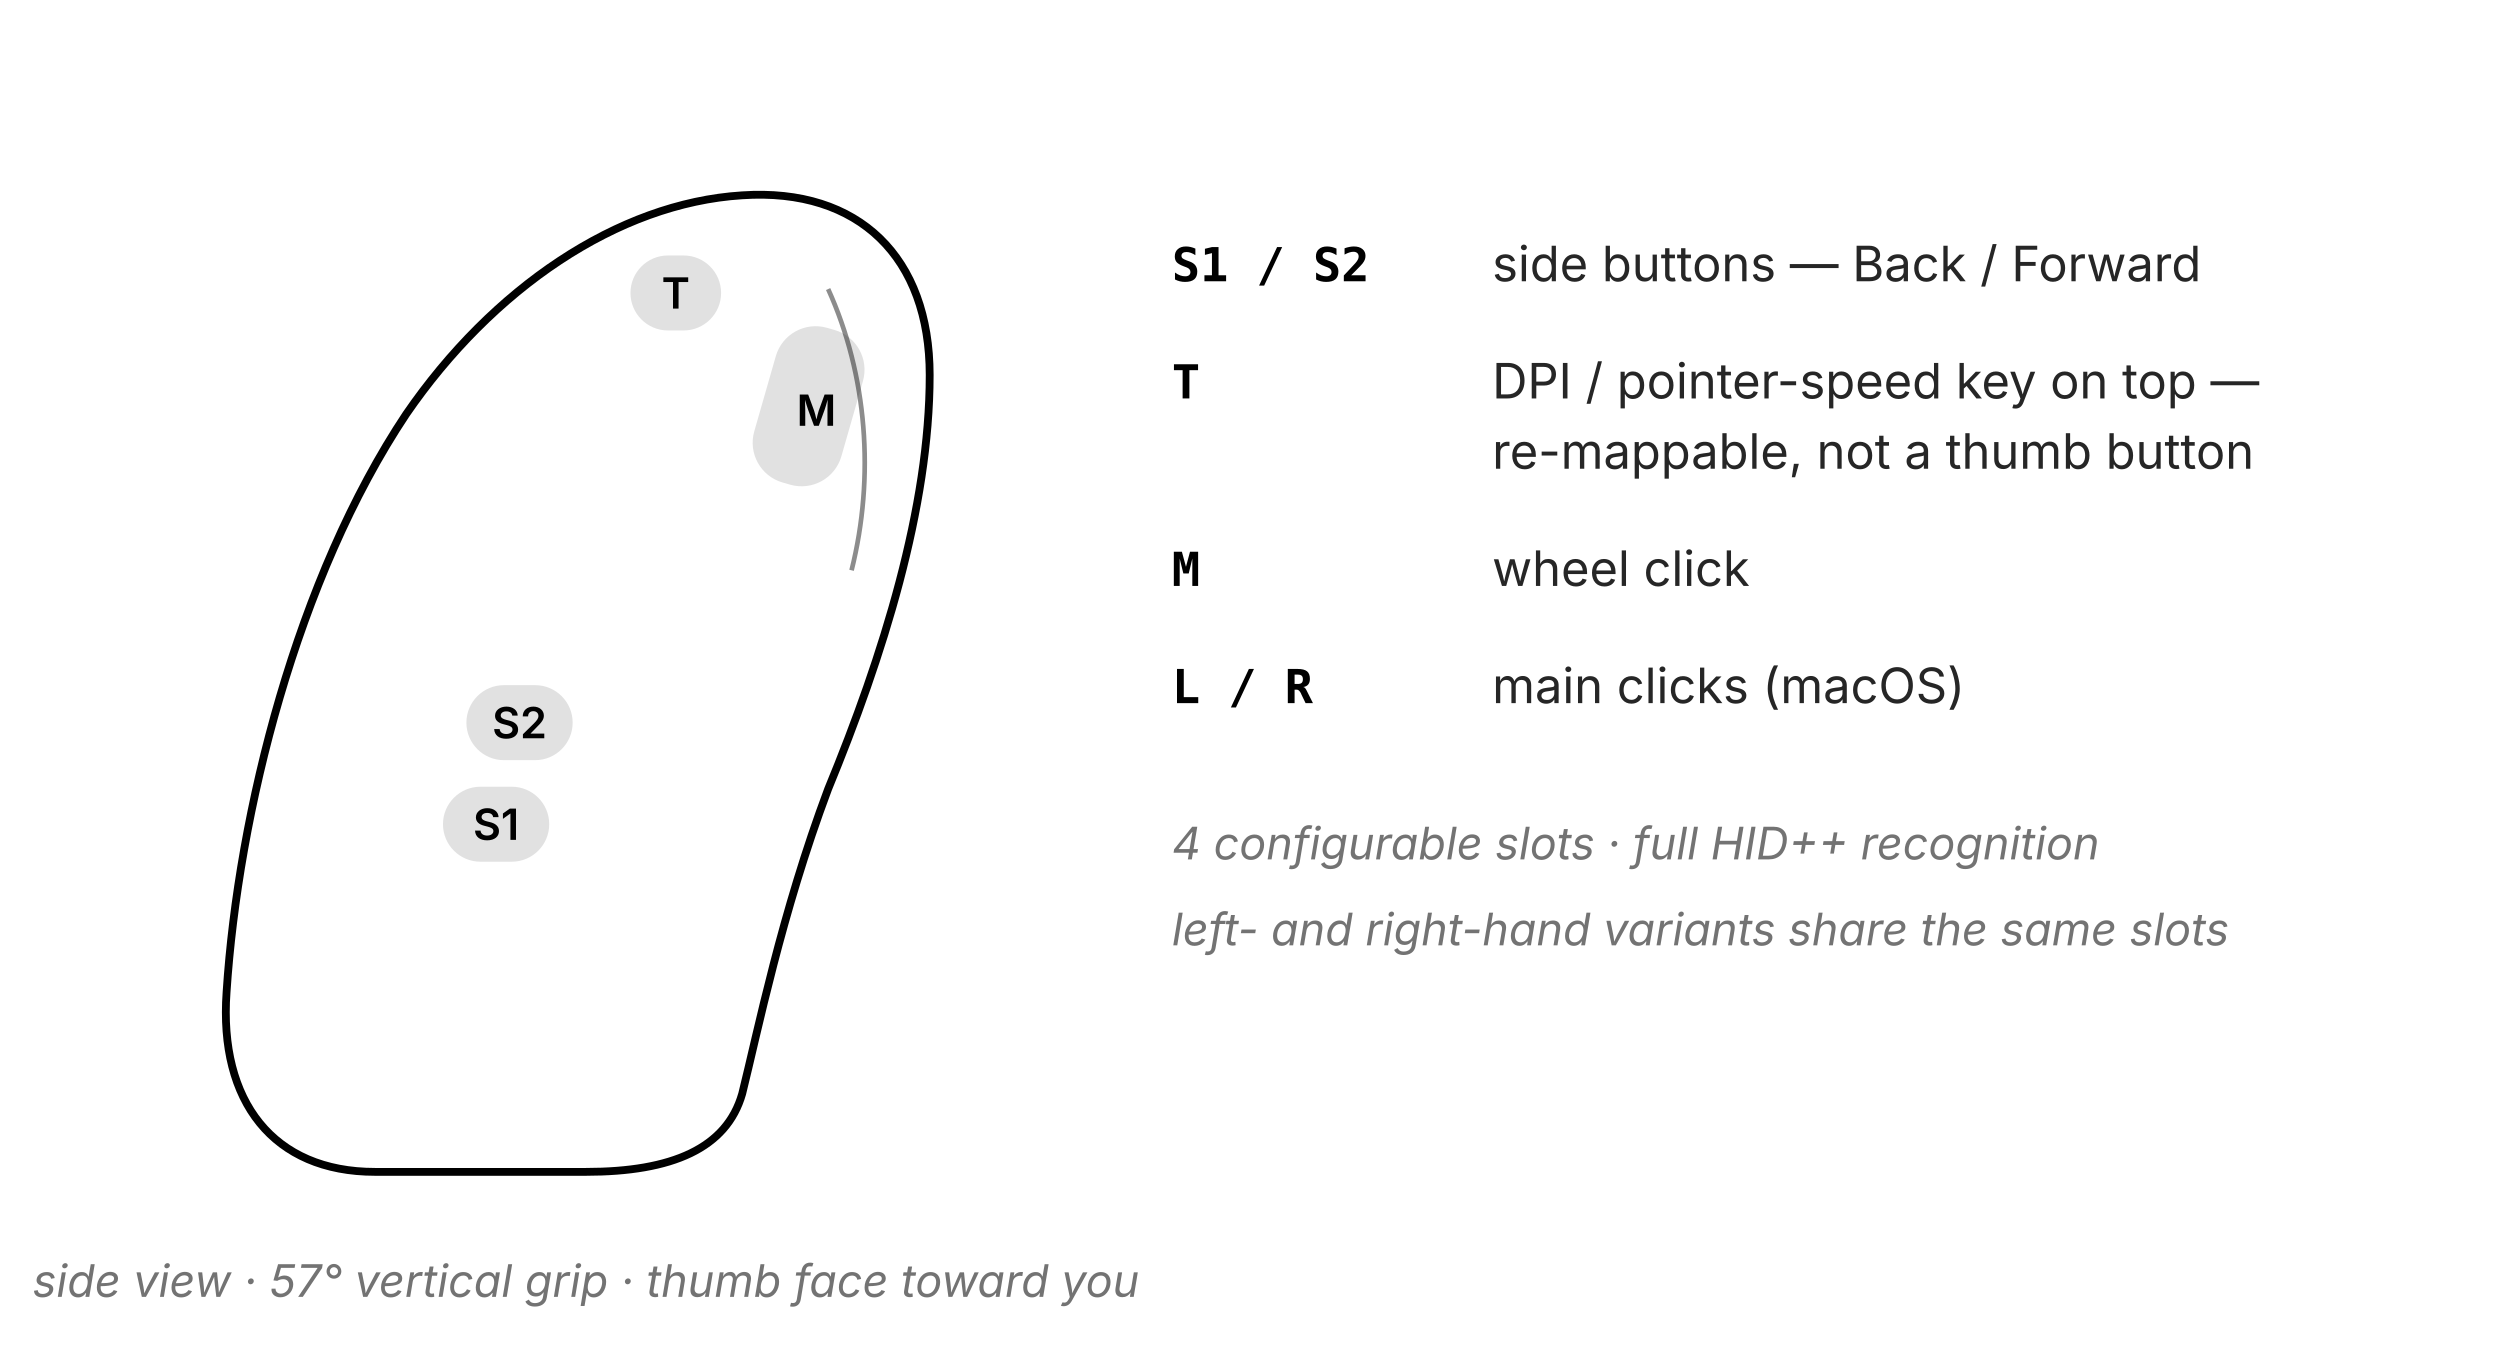
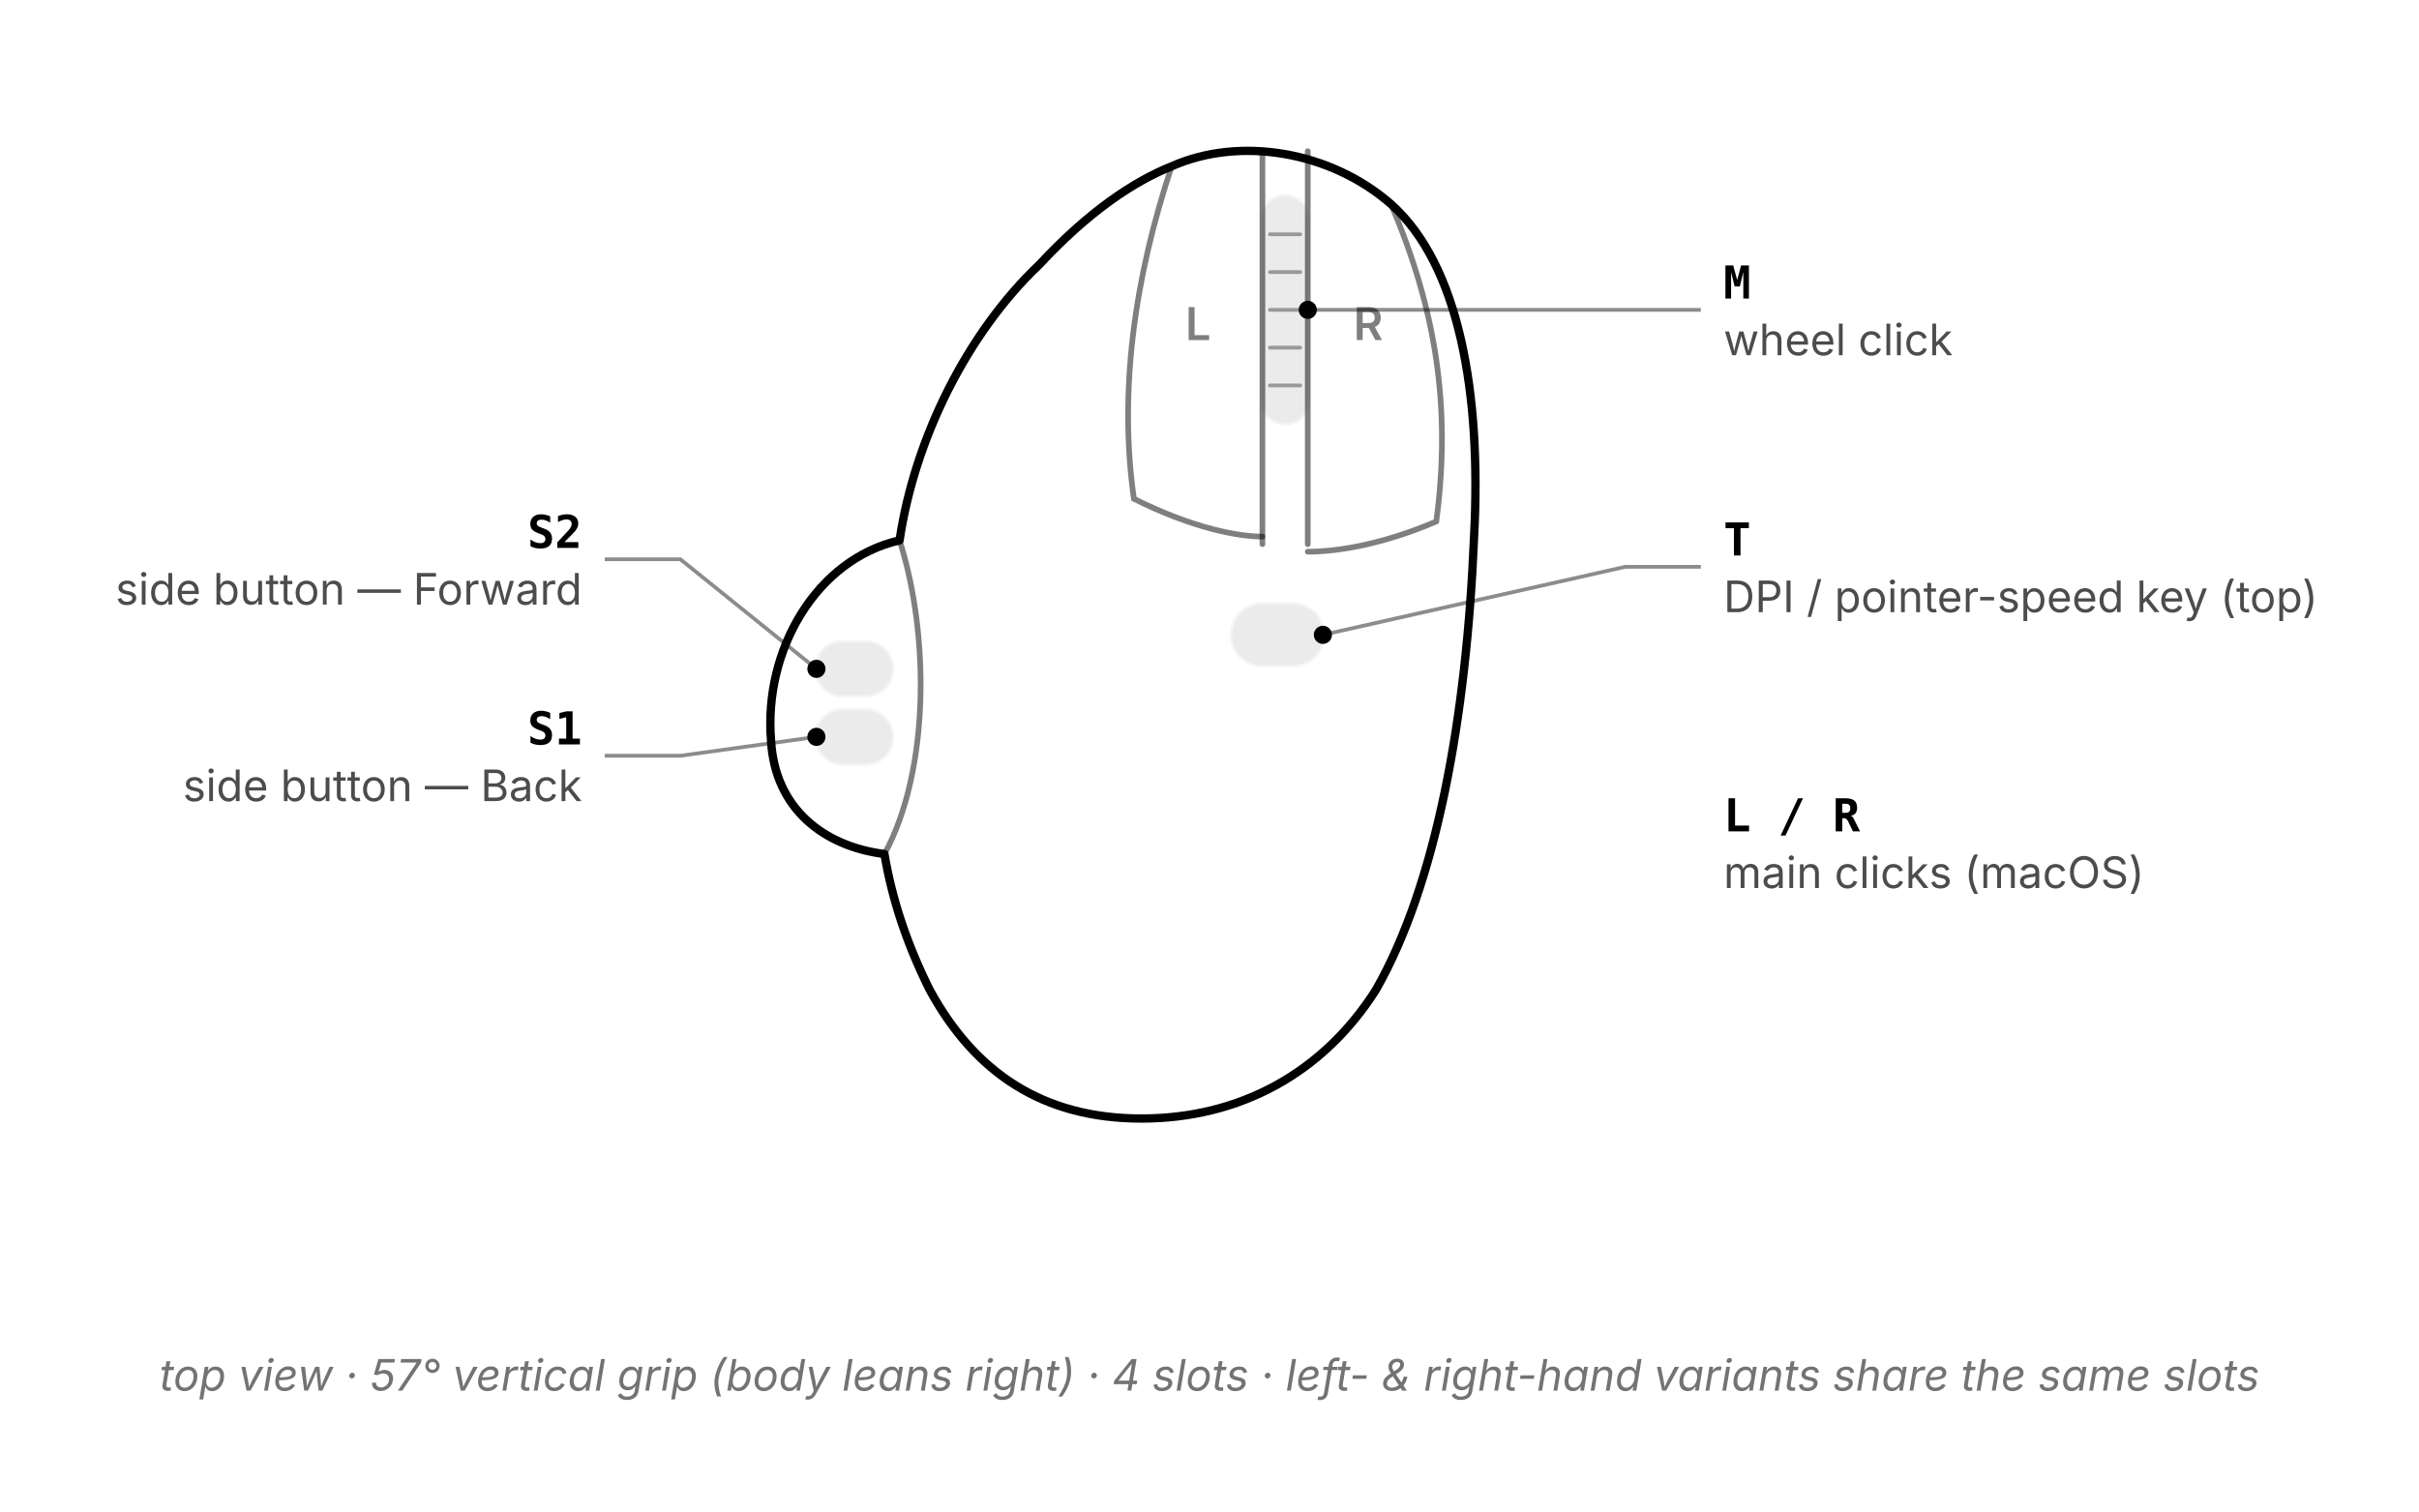
- <svg xmlns="http://www.w3.org/2000/svg" viewBox="0 0 640 350" role="img" aria-labelledby="lift-t lift-d">
+ <svg xmlns="http://www.w3.org/2000/svg" viewBox="0 0 640 400" role="img" aria-labelledby="lift-t lift-d">
  <style>
-     .outline{fill:none;stroke:currentColor;stroke-width:2;stroke-linejoin:round;}
-     .inner{fill:none;stroke:currentColor;stroke-width:1.2;opacity:.45;}
-     .pill{fill:currentColor;opacity:.12;stroke:currentColor;stroke-width:1.2;}
-     .pt{fill:currentColor;font:600 11px -apple-system,system-ui,sans-serif;text-anchor:middle;}
-     .lg-code{fill:currentColor;font:600 12px ui-monospace,SFMono-Regular,Menlo,monospace;}
-     .lg-name{fill:currentColor;font:400 12.5px -apple-system,system-ui,sans-serif;opacity:.85;}
+     .outline{fill:none;stroke:currentColor;stroke-width:2.2;stroke-linejoin:round;stroke-linecap:round;}
+     .seam{fill:none;stroke:currentColor;stroke-width:1.5;opacity:.5;stroke-linecap:round;}
+     .tread{stroke:currentColor;stroke-width:1;opacity:.35;stroke-linecap:round;}
+     .part{fill:currentColor;opacity:.08;stroke:currentColor;stroke-width:1.3;stroke-opacity:.5;}
+     .lead{fill:none;stroke:currentColor;stroke-width:1;opacity:.45;}
+     .dot{fill:currentColor;}
+     .ghost{fill:currentColor;font:600 12px -apple-system,system-ui,sans-serif;text-anchor:middle;opacity:.5;}
+     .code{fill:currentColor;font:600 12px ui-monospace,SFMono-Regular,Menlo,monospace;}
+     .name{fill:currentColor;font:400 11.5px -apple-system,system-ui,sans-serif;opacity:.7;}
    .cap{fill:currentColor;font:italic 11.5px -apple-system,system-ui,sans-serif;opacity:.55;}
  </style>
-   <path class="outline" d="M96 300     C 70 300, 56 282, 58 254     C 61 208, 76 148, 104 106     C 126 74, 158 52, 190 50     C 220 48, 238 66, 238 96     C 238 130, 226 168, 212 202     C 200 234, 194 264, 190 280     C 186 294, 172 300, 150 300 Z" />
-   <path class="inner" d="M212 74 C 222 96, 224 122, 218 146" />
-   <rect class="pill" x="196" y="84" width="22" height="40" rx="10" transform="rotate(16 207 104)" />
-   <text class="pt" x="209" y="109">M</text>
-   <rect class="pill" x="162" y="66" width="22" height="18" rx="9" />
-   <text class="pt" x="173" y="79">T</text>
-   <rect class="pill" x="120" y="176" width="26" height="18" rx="9" />
-   <text class="pt" x="133" y="189">S2</text>
-   <rect class="pill" x="114" y="202" width="26" height="18" rx="9" />
-   <text class="pt" x="127" y="215">S1</text>
-   <text class="cap" x="150" y="332" text-anchor="middle">side view · 57° vertical grip · thumb face toward you</text>
-   <g transform="translate(300,72)">
-     <text class="lg-code" x="0" y="0">S1 / S2</text>
-     <text class="lg-name" x="82" y="0">side buttons — Back / Forward</text>
-     <text class="lg-code" x="0" y="30">T</text>
-     <text class="lg-name" x="82" y="30">DPI / pointer-speed key on top —</text>
-     <text class="lg-name" x="82" y="48">re-mappable, not a thumb button</text>
-     <text class="lg-code" x="0" y="78">M</text>
-     <text class="lg-name" x="82" y="78">wheel click</text>
-     <text class="lg-code" x="0" y="108">L / R</text>
-     <text class="lg-name" x="82" y="108">main clicks (macOS)</text>
-     <text class="cap" x="0" y="148">4 configurable slots · full HID++ recognition</text>
-     <text class="cap" x="0" y="170">left- and right-hand variants share the same slots</text>
+   <path class="outline" d="M310 44     C 328 36, 352 40, 368 54     C 386 70, 392 104, 390 142     C 388 190, 380 234, 364 262     C 350 284, 328 296, 302 296     C 276 296, 258 284, 246 262     C 240 250, 236 238, 234 226     C 218 224, 205 214, 204 196     C 202 172, 216 148, 238 143     C 242 116, 256 88, 275 70     C 288 56, 300 48, 310 44 Z" />
+   <path class="seam" d="M238 143 C 246 168, 246 204, 234 226" />
+   <path class="seam" d="M310 44 C 300 74, 296 104, 300 132 C 316 140, 328 142, 334 142" />
+   <path class="seam" d="M368 54 C 380 82, 384 108, 380 138 C 366 144, 354 146, 346 146" />
+   <path class="seam" d="M334 40 L 334 144" />
+   <path class="seam" d="M346 40 L 346 144" />
+   <text class="ghost" x="317" y="90">L</text>
+   <text class="ghost" x="362" y="90">R</text>
+   <rect class="part" x="334" y="52" width="12" height="60" rx="6" />
+   <line class="tread" x1="336" y1="62" x2="344" y2="62" />
+   <line class="tread" x1="336" y1="72" x2="344" y2="72" />
+   <line class="tread" x1="336" y1="82" x2="344" y2="82" />
+   <line class="tread" x1="336" y1="92" x2="344" y2="92" />
+   <line class="tread" x1="336" y1="102" x2="344" y2="102" />
+   <rect class="part" x="326" y="160" width="24" height="16" rx="8" />
+   <rect class="part" x="216" y="170" width="20" height="14" rx="7" />
+   <rect class="part" x="216" y="188" width="20" height="14" rx="7" />
+   <g>
+     <path class="lead" d="M216 177 L 180 148 L 160 148" />
+     <circle class="dot" cx="216" cy="177" r="2.4" />
+     <text class="code" x="154" y="145" text-anchor="end">S2</text>
+     <text class="name" x="154" y="160" text-anchor="end">side button — Forward</text>
+     <path class="lead" d="M216 195 L 180 200 L 160 200" />
+     <circle class="dot" cx="216" cy="195" r="2.4" />
+     <text class="code" x="154" y="197" text-anchor="end">S1</text>
+     <text class="name" x="154" y="212" text-anchor="end">side button — Back</text>
  </g>
+   <g>
+     <path class="lead" d="M346 82 L 430 82 L 450 82" />
+     <circle class="dot" cx="346" cy="82" r="2.4" />
+     <text class="code" x="456" y="79">M</text>
+     <text class="name" x="456" y="94">wheel click</text>
+     <path class="lead" d="M350 168 L 430 150 L 450 150" />
+     <circle class="dot" cx="350" cy="168" r="2.4" />
+     <text class="code" x="456" y="147">T</text>
+     <text class="name" x="456" y="162">DPI / pointer-speed key (top)</text>
+     <text class="code" x="456" y="220">L / R</text>
+     <text class="name" x="456" y="235">main clicks (macOS)</text>
+   </g>
+   <text class="cap" x="320" y="368" text-anchor="middle">top view · 57° vertical grip (body leans right) · 4 slots · left- &amp; right-hand variants share the same slots</text>
</svg>
